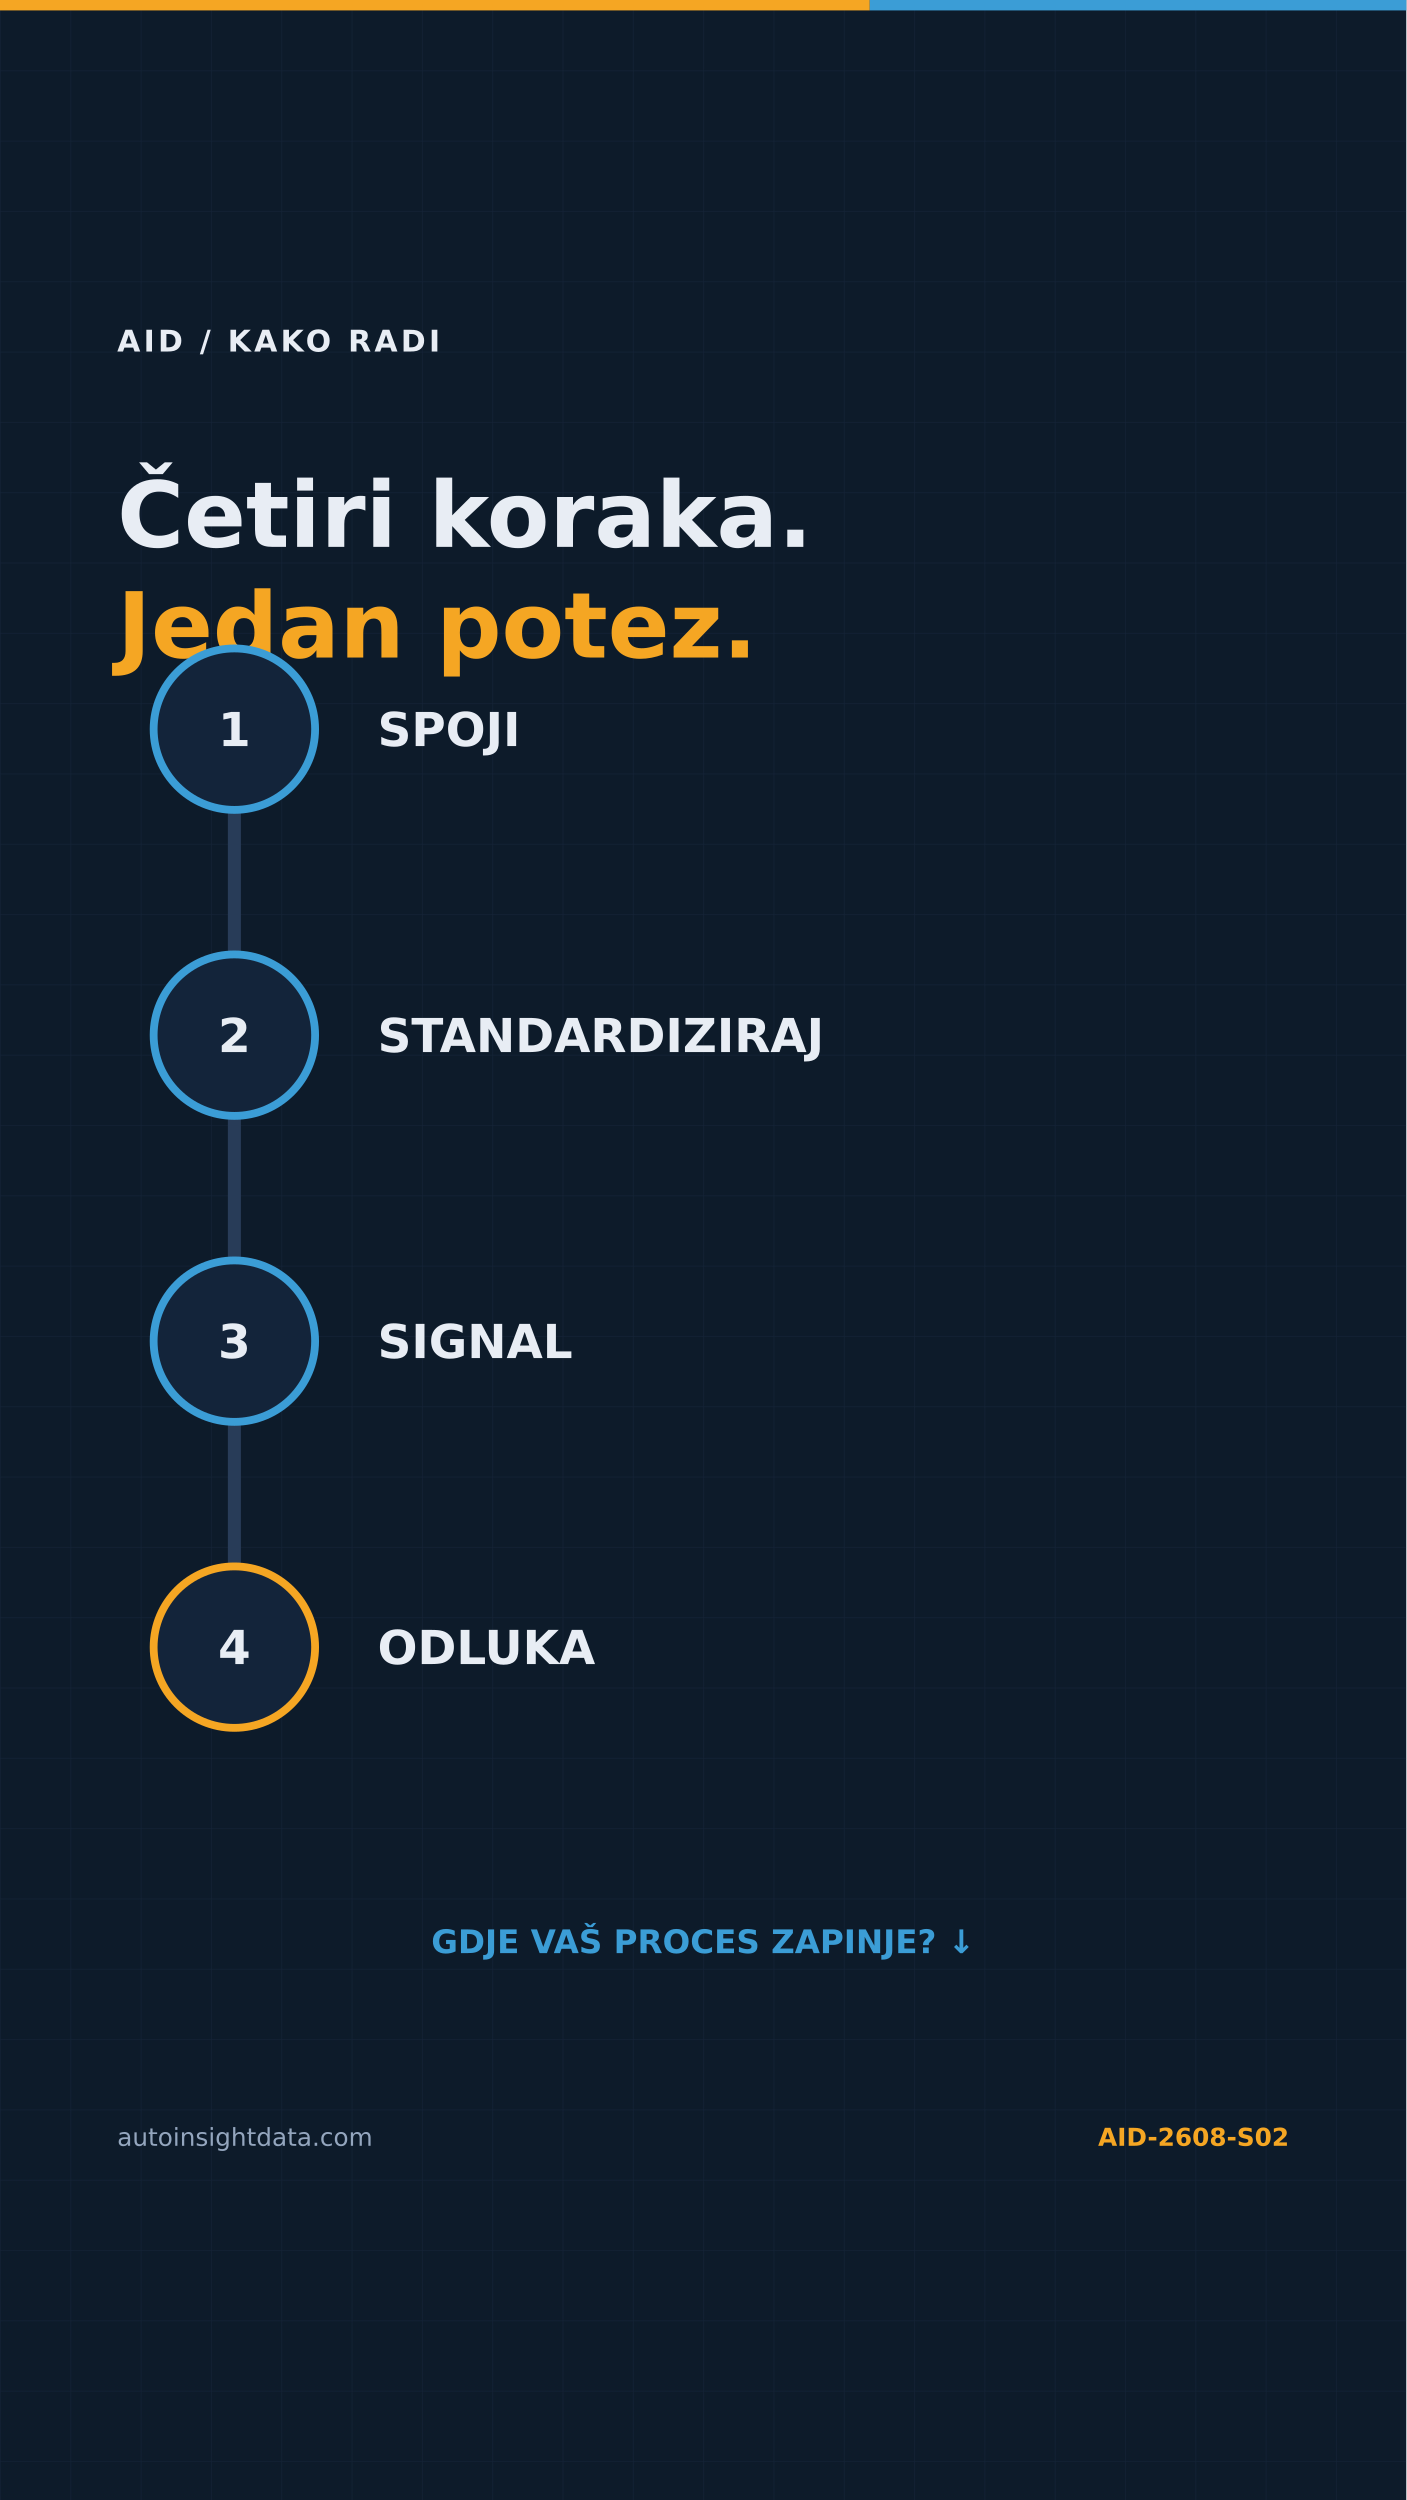
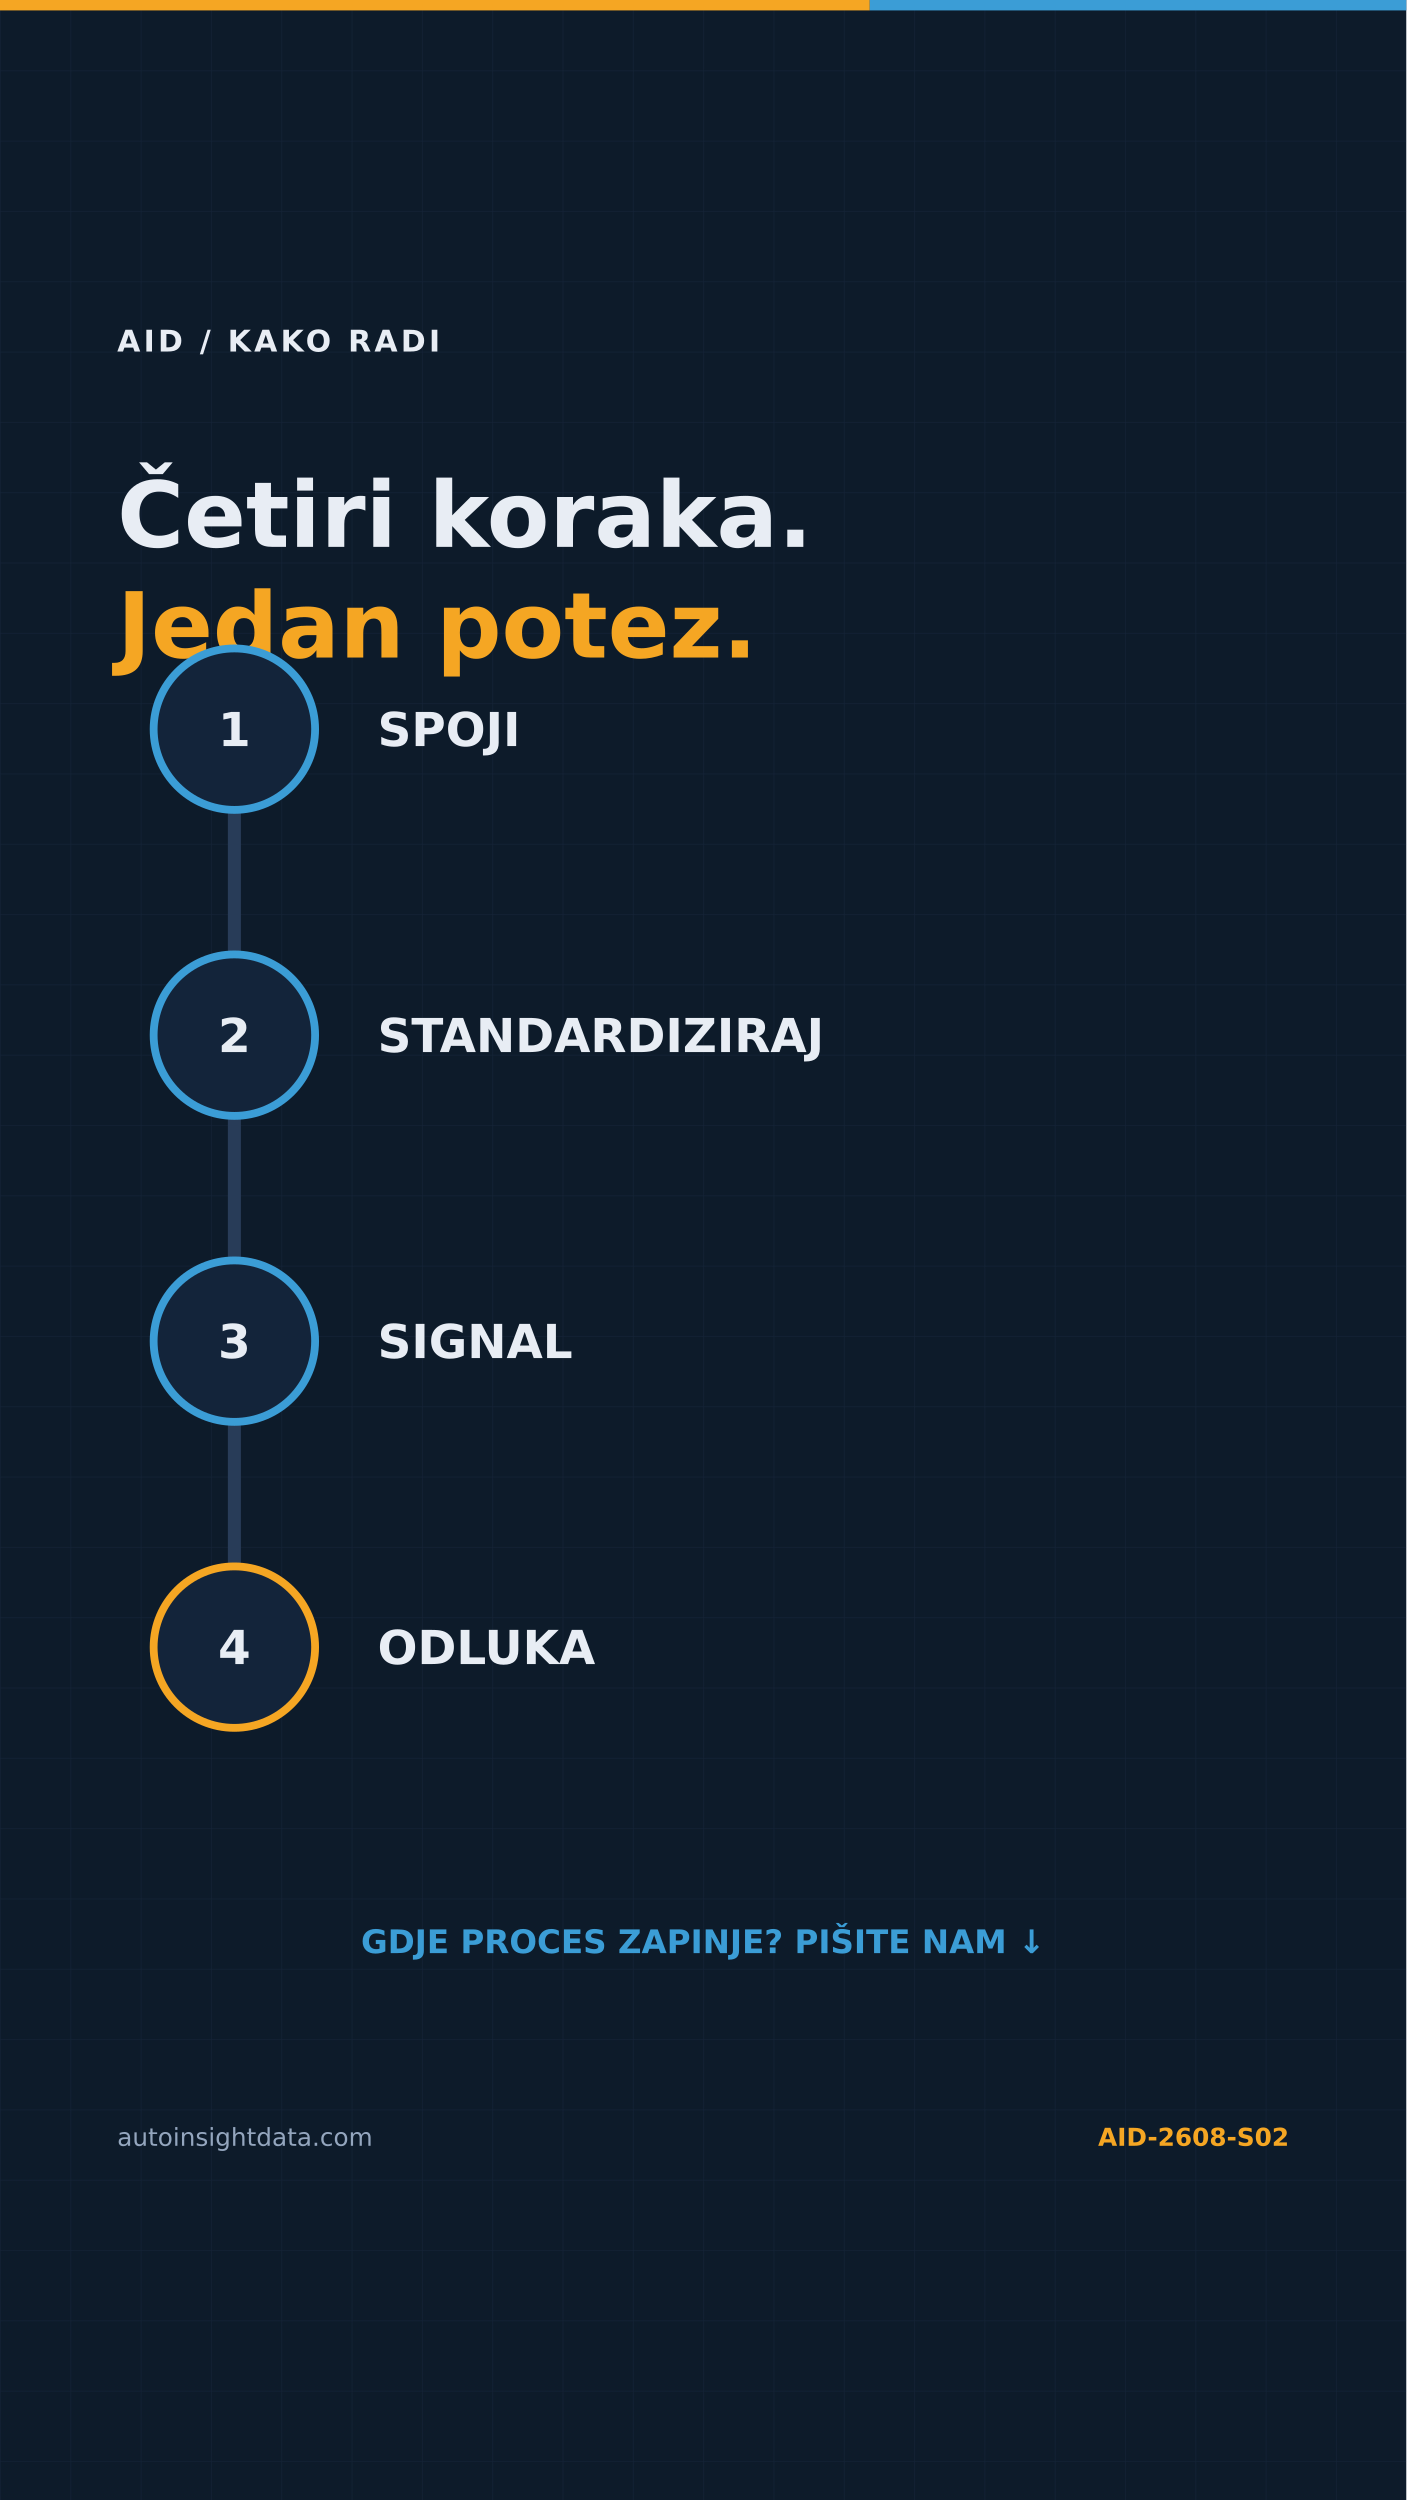
<svg xmlns="http://www.w3.org/2000/svg" width="1080" height="1920" viewBox="0 0 1080 1920">
  <defs>
    <pattern id="grid" width="54" height="54" patternUnits="userSpaceOnUse">
      <path d="M54 0H0V54" fill="none" stroke="#283C58" stroke-opacity=".28" />
    </pattern>
  </defs>
  <rect width="1080" height="1920" fill="#0D1B2A" />
  <rect width="1080" height="1920" fill="url(#grid)" />
  <rect width="668" height="8" fill="#F5A623" />
  <rect x="668" width="412" height="8" fill="#3B9DD6" />
  <g font-family="DejaVu Sans, Arial, sans-serif">
    <text x="90" y="270" fill="#E8EDF4" font-size="23" font-weight="800" letter-spacing="2.5">AID / KAKO RADI</text>
    <text x="90" y="420" fill="#E8EDF4" font-size="70" font-weight="900">Četiri koraka.</text>
    <text x="90" y="505" fill="#F5A623" font-size="70" font-weight="900">Jedan potez.</text>
    <path d="M180 560V1265" stroke="#283C58" stroke-width="10" />
    <circle cx="180" cy="560" r="62" fill="#13243A" stroke="#3B9DD6" stroke-width="6" />
    <text x="180" y="573" text-anchor="middle" fill="#E8EDF4" font-size="36" font-weight="900">1</text>
    <text x="290" y="573" fill="#E8EDF4" font-size="36" font-weight="900">SPOJI</text>
    <circle cx="180" cy="795" r="62" fill="#13243A" stroke="#3B9DD6" stroke-width="6" />
    <text x="180" y="808" text-anchor="middle" fill="#E8EDF4" font-size="36" font-weight="900">2</text>
    <text x="290" y="808" fill="#E8EDF4" font-size="36" font-weight="900">STANDARDIZIRAJ</text>
    <circle cx="180" cy="1030" r="62" fill="#13243A" stroke="#3B9DD6" stroke-width="6" />
    <text x="180" y="1043" text-anchor="middle" fill="#E8EDF4" font-size="36" font-weight="900">3</text>
    <text x="290" y="1043" fill="#E8EDF4" font-size="36" font-weight="900">SIGNAL</text>
    <circle cx="180" cy="1265" r="62" fill="#13243A" stroke="#F5A623" stroke-width="6" />
    <text x="180" y="1278" text-anchor="middle" fill="#E8EDF4" font-size="36" font-weight="900">4</text>
    <text x="290" y="1278" fill="#E8EDF4" font-size="36" font-weight="900">ODLUKA</text>
-     <text x="540" y="1500" text-anchor="middle" fill="#3B9DD6" font-size="25" font-weight="800">GDJE VAŠ PROCES ZAPINJE? ↓</text>
+     <text x="540" y="1500" text-anchor="middle" fill="#3B9DD6" font-size="25" font-weight="800">GDJE PROCES ZAPINJE? PIŠITE NAM ↓</text>
    <text x="90" y="1648" fill="#94A6BE" font-size="19">autoinsightdata.com</text>
    <text x="990" y="1648" text-anchor="end" fill="#F5A623" font-size="19" font-weight="800">AID-2608-S02</text>
  </g>
</svg>
